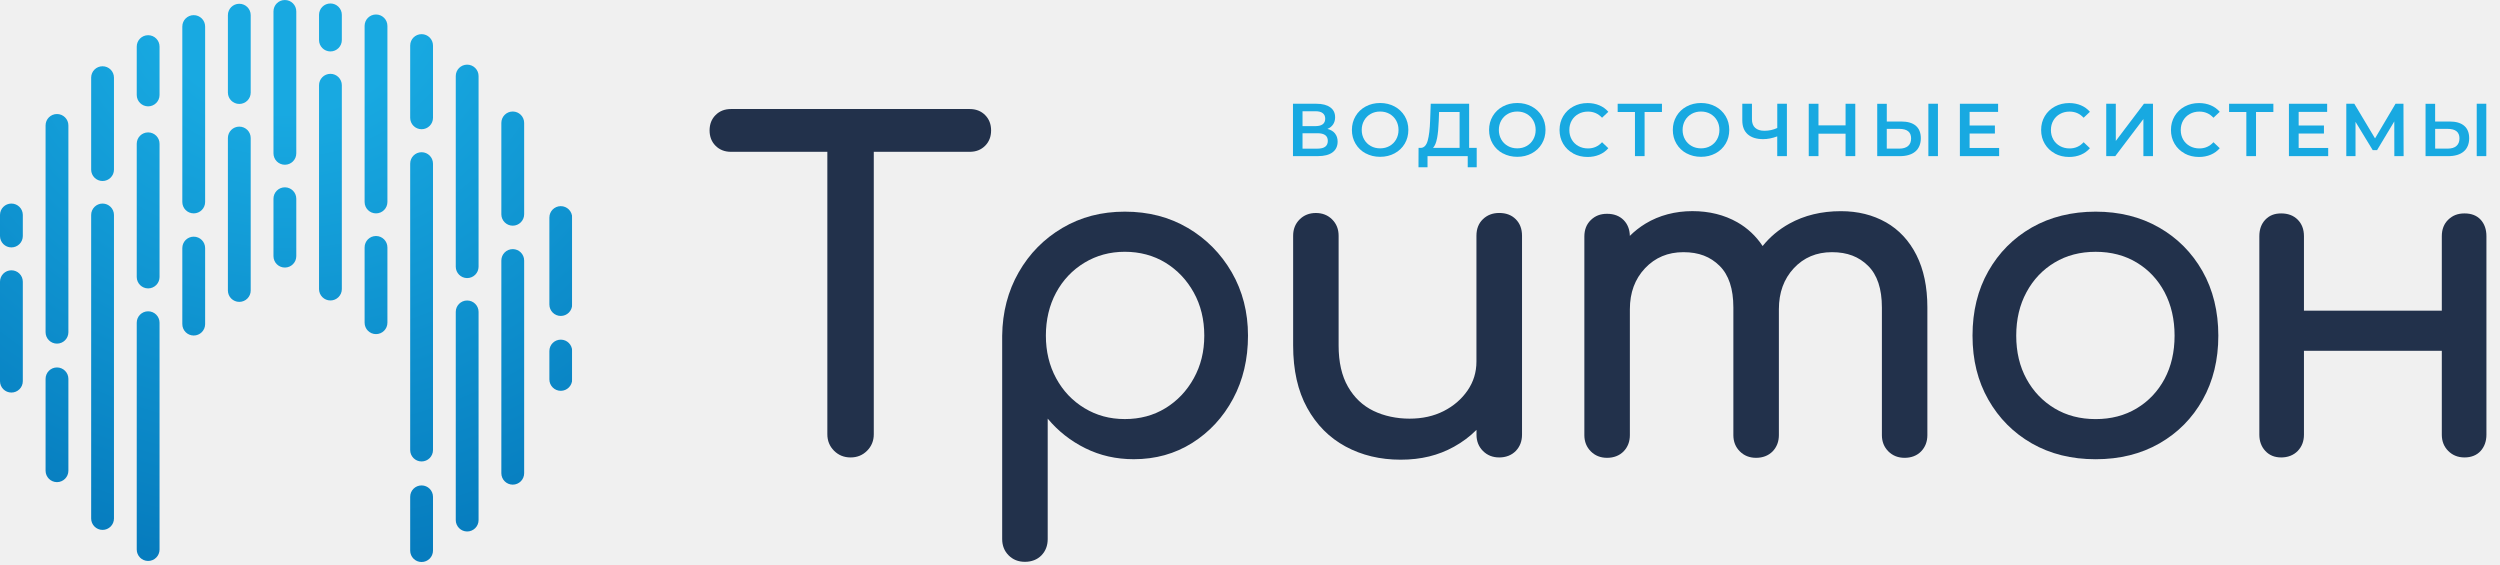
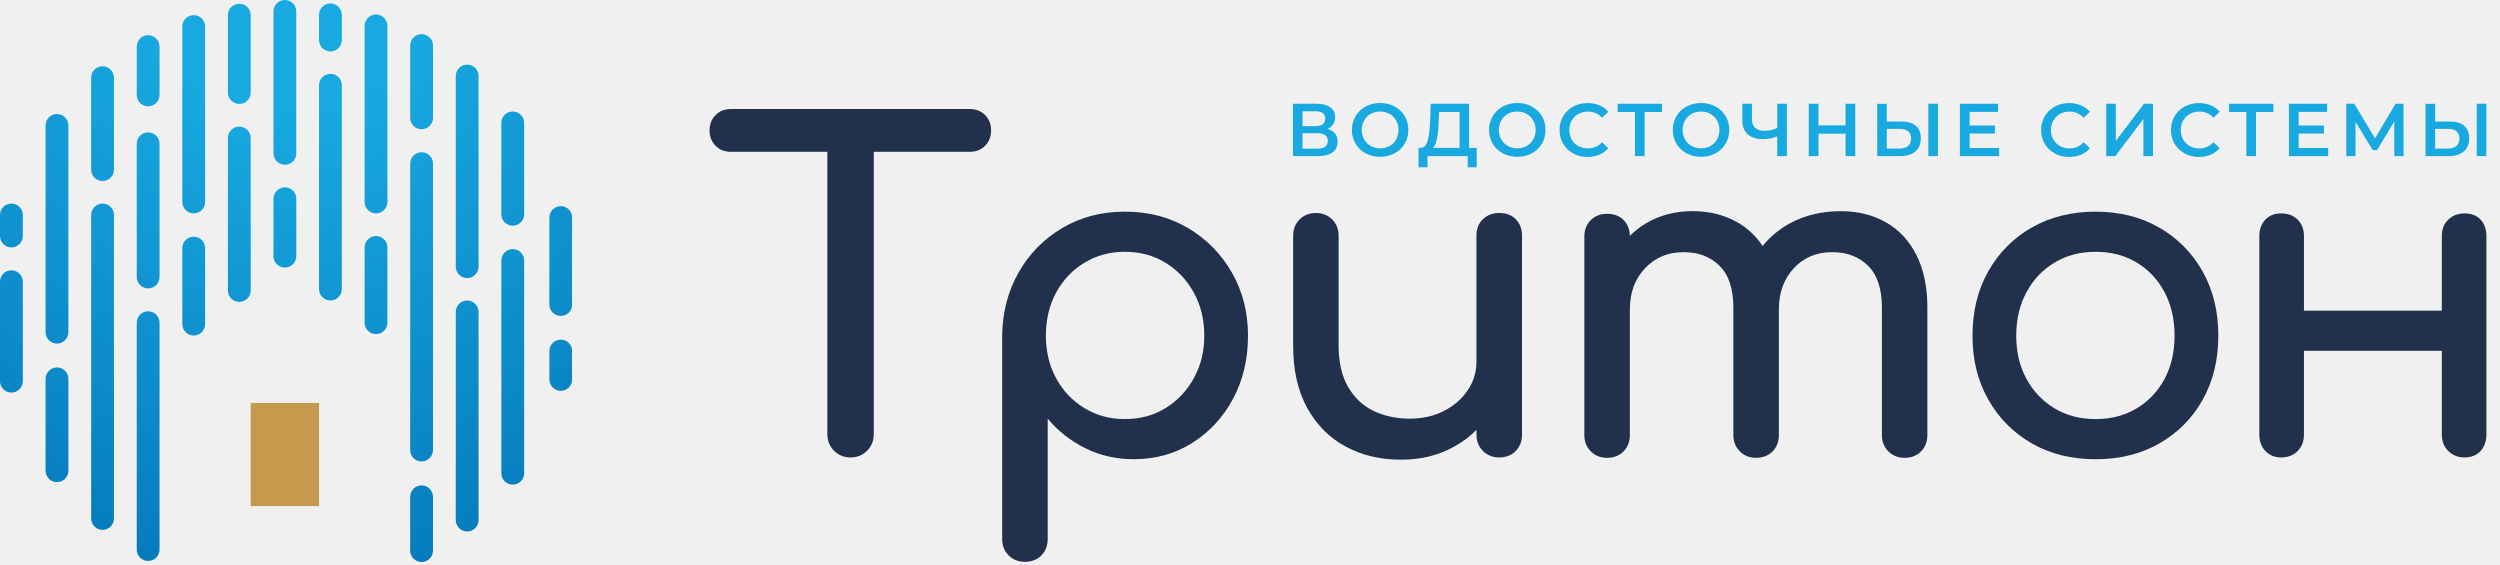
<svg xmlns="http://www.w3.org/2000/svg" width="177" height="40" viewBox="0 0 177 40" fill="none">
-   <mask id="mask0_104_2019" style="mask-type:luminance" maskUnits="userSpaceOnUse" x="0" y="0" width="41" height="40">
+   <path d="M22.587 28.528H17.748V35.83H22.587V28.528Z" fill="#C69A4C" />
+   <mask id="mask0_104_2016" style="mask-type:luminance" maskUnits="userSpaceOnUse" x="0" y="0" width="41" height="40">
    <path d="M29.041 35.175V38.983C29.041 39.428 29.401 39.79 29.848 39.79C30.295 39.79 30.656 39.428 30.656 38.983V35.175C30.656 34.73 30.295 34.368 29.848 34.368C29.401 34.368 29.041 34.728 29.041 35.175ZM3.227 26.823V33.328C3.227 33.773 3.589 34.135 4.034 34.135C4.479 34.135 4.842 33.773 4.842 33.328V26.823C4.842 26.378 4.481 26.015 4.034 26.015C3.587 26.015 3.227 26.378 3.227 26.823ZM38.896 24.854V26.863C38.896 27.308 39.258 27.67 39.703 27.67C40.148 27.67 40.51 27.31 40.51 26.863V24.854C40.51 24.409 40.15 24.047 39.703 24.047C39.256 24.047 38.896 24.407 38.896 24.854ZM9.681 22.848V38.909C9.681 39.353 10.043 39.716 10.488 39.716C10.933 39.716 11.296 39.353 11.296 38.909V22.848C11.296 22.403 10.935 22.04 10.488 22.04C10.041 22.04 9.681 22.403 9.681 22.848ZM32.268 22.083V36.822C32.268 37.266 32.63 37.629 33.075 37.629C33.52 37.629 33.883 37.269 33.883 36.822V22.083C33.883 21.638 33.522 21.275 33.075 21.275C32.628 21.275 32.268 21.638 32.268 22.083ZM0 19.945V26.986C0 27.431 0.36 27.793 0.807 27.793C1.254 27.793 1.615 27.433 1.615 26.986V19.945C1.615 19.5 1.254 19.137 0.807 19.137C0.36 19.137 0 19.5 0 19.945ZM35.495 18.445V33.505C35.495 33.95 35.857 34.313 36.302 34.313C36.747 34.313 37.11 33.953 37.11 33.505V18.445C37.11 18 36.749 17.637 36.302 17.637C35.855 17.637 35.495 18 35.495 18.445ZM12.908 17.563V22.947C12.908 23.392 13.268 23.755 13.715 23.755C14.162 23.755 14.523 23.394 14.523 22.947V17.563C14.523 17.118 14.162 16.756 13.715 16.756C13.268 16.756 12.908 17.118 12.908 17.563ZM25.814 17.517V22.848C25.814 23.293 26.174 23.655 26.621 23.655C27.068 23.655 27.429 23.295 27.429 22.848V17.517C27.429 17.072 27.068 16.709 26.621 16.709C26.174 16.709 25.814 17.07 25.814 17.517ZM38.896 15.402V21.561C38.896 22.006 39.258 22.369 39.703 22.369C40.148 22.369 40.51 22.009 40.51 21.561V15.402C40.51 14.957 40.15 14.595 39.703 14.595C39.256 14.595 38.896 14.957 38.896 15.402ZM0 15.22V16.709C0 17.154 0.36 17.517 0.807 17.517C1.254 17.517 1.615 17.156 1.615 16.709V15.22C1.615 14.775 1.254 14.412 0.807 14.412C0.36 14.412 0 14.775 0 15.22ZM6.454 15.22V36.709C6.454 37.154 6.816 37.517 7.261 37.517C7.706 37.517 8.069 37.156 8.069 36.709V15.22C8.069 14.775 7.706 14.412 7.261 14.412C6.816 14.412 6.454 14.775 6.454 15.22ZM19.362 14.069V18.135C19.362 18.58 19.722 18.943 20.169 18.943C20.616 18.943 20.977 18.582 20.977 18.135V14.069C20.977 13.624 20.616 13.262 20.169 13.262C19.722 13.262 19.362 13.624 19.362 14.069ZM29.041 11.584V31.863C29.041 32.308 29.401 32.671 29.848 32.671C30.295 32.671 30.656 32.308 30.656 31.863V11.584C30.656 11.139 30.295 10.777 29.848 10.777C29.401 10.777 29.041 11.139 29.041 11.584ZM9.681 10.181V19.612C9.681 20.057 10.043 20.419 10.488 20.419C10.933 20.419 11.296 20.057 11.296 19.612V10.181C11.296 9.736 10.935 9.374 10.488 9.374C10.041 9.374 9.681 9.734 9.681 10.181ZM16.135 9.772V20.566C16.135 21.011 16.495 21.373 16.942 21.373C17.39 21.373 17.75 21.013 17.75 20.566V9.772C17.75 9.327 17.39 8.965 16.942 8.965C16.495 8.965 16.135 9.327 16.135 9.772ZM3.227 8.88V23.521C3.227 23.966 3.589 24.329 4.034 24.329C4.479 24.329 4.842 23.968 4.842 23.521V8.88C4.842 8.435 4.481 8.073 4.034 8.073C3.587 8.073 3.227 8.433 3.227 8.88ZM35.495 8.702V15.171C35.495 15.616 35.857 15.978 36.302 15.978C36.747 15.978 37.11 15.616 37.11 15.171V8.702C37.11 8.257 36.749 7.895 36.302 7.895C35.855 7.895 35.495 8.257 35.495 8.702ZM22.587 6.035V20.466C22.587 20.911 22.947 21.273 23.394 21.273C23.841 21.273 24.202 20.911 24.202 20.466V6.035C24.202 5.59 23.841 5.227 23.394 5.227C22.947 5.227 22.587 5.59 22.587 6.035ZM6.454 5.498V12.008C6.454 12.453 6.816 12.815 7.261 12.815C7.706 12.815 8.069 12.453 8.069 12.008V5.498C8.069 5.053 7.708 4.691 7.261 4.691C6.814 4.691 6.454 5.051 6.454 5.498ZM32.268 5.384V18.881C32.268 19.326 32.63 19.688 33.075 19.688C33.52 19.688 33.883 19.328 33.883 18.881V5.384C33.883 4.939 33.522 4.577 33.075 4.577C32.628 4.577 32.268 4.939 32.268 5.384ZM9.681 3.299V6.723C9.681 7.168 10.043 7.53 10.488 7.53C10.933 7.53 11.296 7.168 11.296 6.723V3.299C11.296 2.854 10.935 2.492 10.488 2.492C10.041 2.492 9.681 2.854 9.681 3.299ZM29.041 3.225V8.342C29.041 8.787 29.401 9.149 29.848 9.149C30.295 9.149 30.656 8.789 30.656 8.342V3.225C30.656 2.78 30.295 2.418 29.848 2.418C29.401 2.418 29.041 2.778 29.041 3.225ZM12.908 1.879V14.3C12.908 14.745 13.268 15.107 13.715 15.107C14.162 15.107 14.523 14.747 14.523 14.3V1.879C14.523 1.434 14.162 1.072 13.715 1.072C13.268 1.072 12.908 1.434 12.908 1.879ZM25.814 1.833V14.3C25.814 14.745 26.174 15.107 26.621 15.107C27.068 15.107 27.429 14.747 27.429 14.3V1.833C27.429 1.388 27.068 1.026 26.621 1.026C26.174 1.026 25.814 1.388 25.814 1.833ZM16.135 1.074V6.552C16.135 6.996 16.495 7.359 16.942 7.359C17.39 7.359 17.75 6.999 17.75 6.552V1.074C17.75 0.629 17.39 0.267 16.942 0.267C16.495 0.267 16.135 0.627 16.135 1.074ZM22.587 1.053V2.835C22.587 3.28 22.947 3.642 23.394 3.642C23.841 3.642 24.202 3.28 24.202 2.835V1.053C24.202 0.608 23.841 0.246 23.394 0.246C22.947 0.246 22.587 0.606 22.587 1.053ZM19.362 0.807V10.857C19.362 11.302 19.722 11.664 20.169 11.664C20.616 11.664 20.977 11.304 20.977 10.857V0.807C20.977 0.362 20.616 0 20.169 0C19.722 0 19.362 0.362 19.362 0.807Z" fill="white" />
  </mask>
-   <g mask="url(#mask0_104_2019)">
-     <path d="M40.508 0.002H0V39.79H40.508V0.002Z" fill="url(#paint0_radial_104_2019)" />
+   <g mask="url(#mask0_104_2016)">
+     <path d="M40.508 0.002H0V39.79H40.508V0.002Z" fill="url(#paint0_radial_104_2016)" />
  </g>
  <path d="M68.651 7.719H51.753C51.31 7.719 50.948 7.861 50.664 8.145C50.38 8.429 50.238 8.793 50.238 9.234C50.238 9.675 50.38 10.039 50.664 10.323C50.948 10.607 51.312 10.749 51.753 10.749H58.576V30.742C58.576 31.206 58.733 31.594 59.05 31.912C59.366 32.228 59.756 32.387 60.22 32.387C60.684 32.387 61.074 32.23 61.39 31.912C61.705 31.596 61.864 31.206 61.864 30.742V10.749H68.655C69.098 10.749 69.46 10.607 69.744 10.323C70.028 10.039 70.17 9.675 70.17 9.234C70.17 8.793 70.028 8.429 69.744 8.145C69.46 7.861 69.096 7.719 68.655 7.719" fill="#22314B" />
  <path d="M84.095 16.137C82.79 15.368 81.305 14.985 79.641 14.985C77.978 14.985 76.525 15.368 75.219 16.137C73.914 16.906 72.882 17.953 72.124 19.279C71.365 20.606 70.975 22.102 70.954 23.765V38.167C70.954 38.629 71.107 39.014 71.412 39.32C71.717 39.625 72.1 39.777 72.564 39.777C73.028 39.777 73.437 39.625 73.734 39.32C74.029 39.014 74.177 38.629 74.177 38.167V29.639C74.914 30.522 75.804 31.223 76.847 31.738C77.889 32.255 79.031 32.512 80.273 32.512C81.809 32.512 83.188 32.128 84.411 31.359C85.631 30.59 86.596 29.547 87.301 28.232C88.007 26.916 88.358 25.426 88.358 23.763C88.358 22.1 87.973 20.604 87.206 19.277C86.437 17.951 85.4 16.904 84.095 16.135M84.521 26.78C84.025 27.677 83.358 28.38 82.515 28.897C81.671 29.414 80.714 29.67 79.639 29.67C78.565 29.67 77.633 29.412 76.781 28.897C75.929 28.382 75.26 27.677 74.774 26.78C74.289 25.886 74.048 24.88 74.048 23.763C74.048 22.646 74.289 21.61 74.774 20.716C75.257 19.822 75.927 19.116 76.781 18.599C77.633 18.084 78.586 17.826 79.639 17.826C80.692 17.826 81.671 18.084 82.515 18.599C83.356 19.116 84.025 19.82 84.521 20.716C85.015 21.61 85.263 22.627 85.263 23.763C85.263 24.899 85.015 25.884 84.521 26.78Z" fill="#22314B" />
  <path d="M106.142 15.078C105.678 15.078 105.295 15.226 104.989 15.521C104.684 15.815 104.532 16.205 104.532 16.69V25.598C104.532 26.356 104.322 27.041 103.9 27.651C103.479 28.261 102.915 28.747 102.212 29.105C101.506 29.463 100.701 29.641 99.796 29.641C98.891 29.641 97.995 29.456 97.239 29.088C96.48 28.719 95.88 28.151 95.438 27.382C94.995 26.613 94.774 25.64 94.774 24.46V16.69C94.774 16.226 94.622 15.843 94.317 15.537C94.012 15.232 93.626 15.08 93.164 15.08C92.702 15.08 92.317 15.232 92.011 15.537C91.706 15.843 91.554 16.228 91.554 16.69V24.46C91.554 26.208 91.886 27.683 92.55 28.882C93.213 30.084 94.118 30.992 95.266 31.613C96.414 32.234 97.713 32.546 99.167 32.546C100.62 32.546 101.837 32.24 102.94 31.63C103.542 31.298 104.072 30.899 104.536 30.435V30.776C104.536 31.24 104.689 31.624 104.994 31.929C105.299 32.234 105.682 32.387 106.146 32.387C106.61 32.387 107.019 32.234 107.316 31.929C107.61 31.624 107.759 31.24 107.759 30.776V16.69C107.759 16.205 107.61 15.817 107.316 15.521C107.021 15.226 106.632 15.078 106.146 15.078" fill="#22314B" />
  <path d="M133.526 15.741C132.6 15.216 131.536 14.951 130.335 14.951C128.966 14.951 127.75 15.245 126.686 15.834C125.936 16.25 125.309 16.779 124.794 17.419C124.322 16.709 123.726 16.15 123.006 15.739C122.08 15.213 121.016 14.948 119.817 14.948C118.618 14.948 117.469 15.243 116.501 15.832C116.094 16.08 115.725 16.37 115.393 16.699C115.382 16.239 115.236 15.866 114.952 15.58C114.658 15.285 114.268 15.137 113.782 15.137C113.297 15.137 112.935 15.285 112.63 15.58C112.325 15.874 112.172 16.264 112.172 16.75V30.804C112.172 31.268 112.325 31.651 112.63 31.957C112.935 32.262 113.318 32.414 113.782 32.414C114.246 32.414 114.655 32.262 114.952 31.957C115.247 31.651 115.395 31.268 115.395 30.804V21.896C115.395 20.718 115.753 19.748 116.469 18.991C117.185 18.233 118.09 17.854 119.186 17.854C120.281 17.854 121.09 18.175 121.743 18.818C122.396 19.46 122.722 20.445 122.722 21.771V30.804C122.722 31.268 122.874 31.651 123.18 31.957C123.485 32.262 123.868 32.414 124.332 32.414C124.796 32.414 125.205 32.262 125.502 31.957C125.796 31.651 125.945 31.268 125.945 30.804V21.896C125.945 20.718 126.296 19.748 127.002 18.991C127.708 18.233 128.608 17.854 129.701 17.854C130.795 17.854 131.606 18.175 132.259 18.818C132.911 19.46 133.238 20.445 133.238 21.771V30.804C133.238 31.268 133.39 31.651 133.695 31.957C134.001 32.262 134.384 32.414 134.848 32.414C135.312 32.414 135.721 32.262 136.016 31.957C136.31 31.651 136.458 31.268 136.458 30.804V21.771C136.458 20.318 136.2 19.082 135.685 18.059C135.168 17.038 134.448 16.264 133.522 15.737" fill="#22314B" />
  <path d="M152.856 16.105C151.551 15.357 150.055 14.985 148.371 14.985C146.686 14.985 145.159 15.36 143.853 16.105C142.548 16.853 141.521 17.885 140.775 19.201C140.027 20.517 139.654 22.038 139.654 23.765C139.654 25.492 140.027 26.982 140.775 28.297C141.523 29.613 142.548 30.645 143.853 31.393C145.159 32.141 146.665 32.514 148.371 32.514C150.076 32.514 151.581 32.141 152.888 31.393C154.193 30.645 155.215 29.613 155.952 28.297C156.689 26.982 157.058 25.471 157.058 23.765C157.058 22.059 156.683 20.517 155.937 19.201C155.189 17.885 154.164 16.853 152.859 16.105M153.251 26.829C152.776 27.712 152.119 28.407 151.276 28.914C150.432 29.42 149.464 29.672 148.371 29.672C147.277 29.672 146.307 29.42 145.466 28.914C144.623 28.407 143.959 27.715 143.476 26.829C142.991 25.945 142.749 24.924 142.749 23.765C142.749 22.606 142.991 21.581 143.476 20.686C143.959 19.792 144.623 19.091 145.466 18.587C146.307 18.08 147.277 17.828 148.371 17.828C149.464 17.828 150.435 18.08 151.276 18.587C152.117 19.093 152.776 19.792 153.251 20.686C153.723 21.583 153.96 22.608 153.96 23.765C153.96 24.922 153.723 25.945 153.251 26.829Z" fill="#22314B" />
  <path d="M175.628 15.552C175.354 15.258 174.975 15.11 174.49 15.11C174.005 15.11 173.642 15.258 173.337 15.552C173.032 15.847 172.88 16.237 172.88 16.722V21.996H163.12V16.722C163.12 16.237 162.972 15.849 162.677 15.552C162.383 15.258 161.993 15.11 161.508 15.11C161.022 15.11 160.671 15.258 160.387 15.552C160.103 15.847 159.961 16.237 159.961 16.722V30.776C159.961 31.24 160.103 31.624 160.387 31.929C160.671 32.234 161.044 32.387 161.508 32.387C161.972 32.387 162.381 32.234 162.677 31.929C162.972 31.624 163.12 31.24 163.12 30.776V24.839H172.88V30.776C172.88 31.24 173.032 31.624 173.337 31.929C173.642 32.234 174.026 32.387 174.49 32.387C174.954 32.387 175.352 32.234 175.628 31.929C175.901 31.624 176.039 31.24 176.039 30.776V16.722C176.039 16.237 175.901 15.849 175.628 15.552Z" fill="#22314B" />
  <path d="M94.518 9.452C94.641 9.605 94.704 9.798 94.704 10.026C94.704 10.351 94.584 10.605 94.344 10.785C94.105 10.965 93.757 11.054 93.302 11.054H91.543V7.346H93.202C93.62 7.346 93.944 7.429 94.177 7.596C94.41 7.761 94.526 7.997 94.526 8.3C94.526 8.494 94.48 8.662 94.386 8.804C94.293 8.946 94.158 9.054 93.982 9.126C94.219 9.189 94.399 9.298 94.522 9.452M92.219 8.929H93.141C93.363 8.929 93.533 8.884 93.649 8.797C93.766 8.708 93.825 8.579 93.825 8.405C93.825 8.232 93.766 8.1 93.649 8.011C93.533 7.92 93.363 7.876 93.141 7.876H92.219V8.931V8.929ZM94.009 9.973C94.009 9.613 93.766 9.433 93.278 9.433H92.219V10.524H93.278C93.766 10.524 94.009 10.34 94.009 9.973Z" fill="#18A9E1" />
  <path d="M96.69 10.861C96.387 10.698 96.147 10.469 95.974 10.177C95.8 9.884 95.715 9.56 95.715 9.2C95.715 8.84 95.802 8.514 95.974 8.223C96.147 7.931 96.385 7.704 96.69 7.539C96.993 7.376 97.334 7.293 97.713 7.293C98.092 7.293 98.431 7.376 98.737 7.539C99.04 7.702 99.279 7.931 99.453 8.219C99.626 8.509 99.711 8.836 99.711 9.198C99.711 9.56 99.624 9.889 99.453 10.177C99.279 10.467 99.042 10.694 98.737 10.857C98.434 11.02 98.092 11.103 97.713 11.103C97.334 11.103 96.995 11.02 96.69 10.857M98.381 10.336C98.578 10.226 98.734 10.069 98.847 9.87C98.959 9.67 99.016 9.448 99.016 9.2C99.016 8.952 98.959 8.73 98.847 8.53C98.734 8.331 98.578 8.177 98.381 8.064C98.184 7.952 97.961 7.897 97.713 7.897C97.465 7.897 97.243 7.952 97.046 8.064C96.849 8.175 96.692 8.331 96.58 8.53C96.467 8.73 96.41 8.954 96.41 9.2C96.41 9.446 96.467 9.67 96.58 9.87C96.692 10.069 96.849 10.223 97.046 10.336C97.243 10.448 97.465 10.503 97.713 10.503C97.961 10.503 98.184 10.448 98.381 10.336Z" fill="#18A9E1" />
  <path d="M104.551 10.471V11.842H103.915V11.054H101.069V11.842H100.429L100.434 10.471H100.593C100.826 10.461 100.989 10.289 101.082 9.954C101.175 9.62 101.232 9.143 101.254 8.522L101.296 7.346H104.015V10.471H104.551ZM101.743 9.785C101.684 10.105 101.588 10.334 101.457 10.471H103.339V7.929H101.887L101.862 8.586C101.845 9.067 101.805 9.465 101.745 9.785" fill="#18A9E1" />
  <path d="M106.4 10.861C106.097 10.698 105.858 10.469 105.684 10.177C105.511 9.884 105.426 9.56 105.426 9.2C105.426 8.84 105.513 8.514 105.684 8.223C105.858 7.931 106.095 7.704 106.4 7.539C106.703 7.376 107.045 7.293 107.424 7.293C107.803 7.293 108.142 7.376 108.447 7.539C108.75 7.702 108.99 7.931 109.163 8.219C109.337 8.509 109.422 8.836 109.422 9.198C109.422 9.56 109.335 9.889 109.163 10.177C108.99 10.467 108.752 10.694 108.447 10.857C108.144 11.02 107.803 11.103 107.424 11.103C107.045 11.103 106.706 11.02 106.4 10.857M108.089 10.336C108.286 10.226 108.443 10.069 108.555 9.87C108.668 9.67 108.725 9.448 108.725 9.2C108.725 8.952 108.668 8.73 108.555 8.53C108.443 8.331 108.286 8.177 108.089 8.064C107.892 7.952 107.67 7.897 107.422 7.897C107.174 7.897 106.951 7.952 106.754 8.064C106.557 8.175 106.4 8.331 106.288 8.53C106.176 8.73 106.119 8.954 106.119 9.2C106.119 9.446 106.176 9.67 106.288 9.87C106.4 10.069 106.557 10.223 106.754 10.336C106.951 10.448 107.174 10.503 107.422 10.503C107.67 10.503 107.892 10.448 108.089 10.336Z" fill="#18A9E1" />
  <path d="M111.382 10.861C111.079 10.698 110.844 10.469 110.672 10.181C110.501 9.891 110.416 9.565 110.416 9.202C110.416 8.84 110.503 8.511 110.674 8.223C110.848 7.933 111.085 7.706 111.386 7.543C111.687 7.38 112.026 7.297 112.401 7.297C112.704 7.297 112.982 7.35 113.234 7.456C113.484 7.562 113.696 7.715 113.87 7.916L113.425 8.336C113.155 8.045 112.825 7.901 112.433 7.901C112.179 7.901 111.952 7.956 111.751 8.069C111.549 8.181 111.393 8.333 111.278 8.533C111.166 8.73 111.109 8.954 111.109 9.206C111.109 9.459 111.166 9.681 111.278 9.878C111.39 10.075 111.549 10.23 111.751 10.342C111.952 10.452 112.179 10.509 112.433 10.509C112.825 10.509 113.155 10.363 113.425 10.069L113.87 10.493C113.696 10.694 113.484 10.848 113.232 10.954C112.98 11.06 112.702 11.113 112.397 11.113C112.022 11.113 111.685 11.031 111.382 10.868" fill="#18A9E1" />
  <path d="M117.666 7.929H116.437V11.054H115.755V7.929H114.531V7.346H117.666V7.929Z" fill="#18A9E1" />
  <path d="M119.41 10.861C119.107 10.698 118.868 10.469 118.694 10.177C118.52 9.884 118.436 9.56 118.436 9.2C118.436 8.84 118.522 8.514 118.694 8.223C118.868 7.931 119.105 7.704 119.41 7.539C119.713 7.376 120.054 7.293 120.434 7.293C120.813 7.293 121.152 7.376 121.457 7.539C121.76 7.702 121.999 7.931 122.173 8.219C122.347 8.509 122.432 8.836 122.432 9.198C122.432 9.56 122.345 9.889 122.173 10.177C121.999 10.467 121.762 10.694 121.457 10.857C121.154 11.02 120.813 11.103 120.434 11.103C120.054 11.103 119.715 11.02 119.41 10.857M121.099 10.336C121.296 10.226 121.453 10.069 121.565 9.87C121.677 9.67 121.735 9.448 121.735 9.2C121.735 8.952 121.677 8.73 121.565 8.53C121.453 8.331 121.296 8.177 121.099 8.064C120.902 7.952 120.679 7.897 120.432 7.897C120.184 7.897 119.961 7.952 119.764 8.064C119.567 8.175 119.41 8.331 119.298 8.53C119.186 8.73 119.128 8.954 119.128 9.2C119.128 9.446 119.186 9.67 119.298 9.87C119.41 10.069 119.567 10.223 119.764 10.336C119.961 10.448 120.184 10.503 120.432 10.503C120.679 10.503 120.902 10.448 121.099 10.336Z" fill="#18A9E1" />
  <path d="M126.513 7.346V11.054H125.828V9.656C125.479 9.787 125.146 9.851 124.832 9.851C124.36 9.851 123.995 9.736 123.739 9.509C123.483 9.283 123.355 8.954 123.355 8.526V7.344H124.038V8.452C124.038 8.713 124.114 8.914 124.267 9.052C124.419 9.189 124.635 9.259 124.919 9.259C125.241 9.259 125.544 9.194 125.83 9.062V7.346H126.515H126.513Z" fill="#18A9E1" />
  <path d="M131.354 7.346V11.054H130.666V9.465H128.748V11.054H128.059V7.346H128.748V8.876H130.666V7.346H131.354Z" fill="#18A9E1" />
  <path d="M135.636 8.901C135.874 9.1 135.994 9.397 135.994 9.789C135.994 10.181 135.863 10.512 135.602 10.73C135.342 10.948 134.973 11.056 134.501 11.056H132.907V7.348H133.585V8.603H134.613C135.058 8.603 135.399 8.702 135.638 8.901M135.09 10.338C135.234 10.215 135.306 10.035 135.306 9.798C135.306 9.348 135.026 9.124 134.469 9.124H133.583V10.522H134.469C134.738 10.522 134.943 10.461 135.088 10.336M136.528 7.346H137.206V11.054H136.528V7.346Z" fill="#18A9E1" />
  <path d="M141.539 10.476V11.054H138.76V7.346H141.465V7.922H139.448V8.886H141.239V9.454H139.448V10.476H141.539Z" fill="#18A9E1" />
  <path d="M145.478 10.861C145.175 10.698 144.94 10.469 144.769 10.181C144.597 9.891 144.512 9.565 144.512 9.202C144.512 8.84 144.599 8.511 144.771 8.223C144.944 7.933 145.182 7.706 145.483 7.543C145.784 7.38 146.123 7.297 146.498 7.297C146.801 7.297 147.078 7.35 147.33 7.456C147.58 7.562 147.792 7.715 147.966 7.916L147.521 8.336C147.252 8.045 146.921 7.901 146.529 7.901C146.275 7.901 146.048 7.956 145.847 8.069C145.646 8.181 145.489 8.333 145.375 8.533C145.262 8.73 145.205 8.954 145.205 9.206C145.205 9.459 145.262 9.681 145.375 9.878C145.487 10.075 145.646 10.23 145.847 10.342C146.048 10.452 146.275 10.509 146.529 10.509C146.921 10.509 147.252 10.363 147.521 10.069L147.966 10.493C147.792 10.694 147.58 10.848 147.328 10.954C147.076 11.06 146.798 11.113 146.493 11.113C146.118 11.113 145.781 11.031 145.478 10.868" fill="#18A9E1" />
  <path d="M149.121 7.346H149.799V9.978L151.791 7.346H152.431V11.054H151.752V8.427L149.761 11.054H149.121V7.346Z" fill="#18A9E1" />
  <path d="M154.67 10.861C154.367 10.698 154.132 10.469 153.96 10.181C153.789 9.891 153.704 9.565 153.704 9.202C153.704 8.84 153.791 8.511 153.962 8.223C154.136 7.933 154.373 7.706 154.674 7.543C154.975 7.38 155.314 7.297 155.689 7.297C155.992 7.297 156.27 7.35 156.522 7.456C156.772 7.562 156.984 7.715 157.158 7.916L156.713 8.336C156.444 8.045 156.113 7.901 155.721 7.901C155.467 7.901 155.24 7.956 155.039 8.069C154.837 8.181 154.681 8.333 154.566 8.533C154.454 8.73 154.397 8.954 154.397 9.206C154.397 9.459 154.454 9.681 154.566 9.878C154.679 10.075 154.837 10.23 155.039 10.342C155.24 10.452 155.467 10.509 155.721 10.509C156.113 10.509 156.444 10.363 156.713 10.069L157.158 10.493C156.984 10.694 156.772 10.848 156.52 10.954C156.268 11.06 155.99 11.113 155.685 11.113C155.31 11.113 154.973 11.031 154.67 10.868" fill="#18A9E1" />
  <path d="M160.955 7.929H159.726V11.054H159.041V7.929H157.819V7.346H160.955V7.929Z" fill="#18A9E1" />
  <path d="M164.836 10.476V11.054H162.056V7.346H164.762V7.922H162.745V8.886H164.535V9.454H162.745V10.476H164.836Z" fill="#18A9E1" />
  <path d="M169.519 11.054L169.515 8.596L168.296 10.63H167.989L166.771 8.628V11.054H166.118V7.346H166.686L168.152 9.798L169.604 7.346H170.165L170.176 11.054H169.519Z" fill="#18A9E1" />
  <path d="M174.46 8.901C174.697 9.1 174.818 9.397 174.818 9.789C174.818 10.181 174.687 10.512 174.426 10.73C174.166 10.948 173.797 11.056 173.324 11.056H171.729V7.348H172.407V8.603H173.435C173.88 8.603 174.221 8.702 174.46 8.901ZM173.911 10.338C174.055 10.215 174.13 10.035 174.13 9.798C174.13 9.348 173.85 9.124 173.293 9.124H172.409V10.522H173.293C173.562 10.522 173.767 10.461 173.914 10.336M175.352 7.346H176.03V11.054H175.352V7.346Z" fill="#18A9E1" />
  <defs>
-     <radialGradient id="paint0_radial_104_2019" cx="0" cy="0" r="1" gradientUnits="userSpaceOnUse" gradientTransform="translate(20.3855 -2.31359) rotate(90) scale(42.5339 42.5339)">
+     <radialGradient id="paint0_radial_104_2016" cx="0" cy="0" r="1" gradientUnits="userSpaceOnUse" gradientTransform="translate(20.3855 -2.31359) rotate(90) scale(42.5339 42.5339)">
      <stop stop-color="#18A9E1" />
      <stop offset="0.24" stop-color="#18A9E1" />
      <stop offset="1" stop-color="#067CBE" />
    </radialGradient>
  </defs>
</svg>
